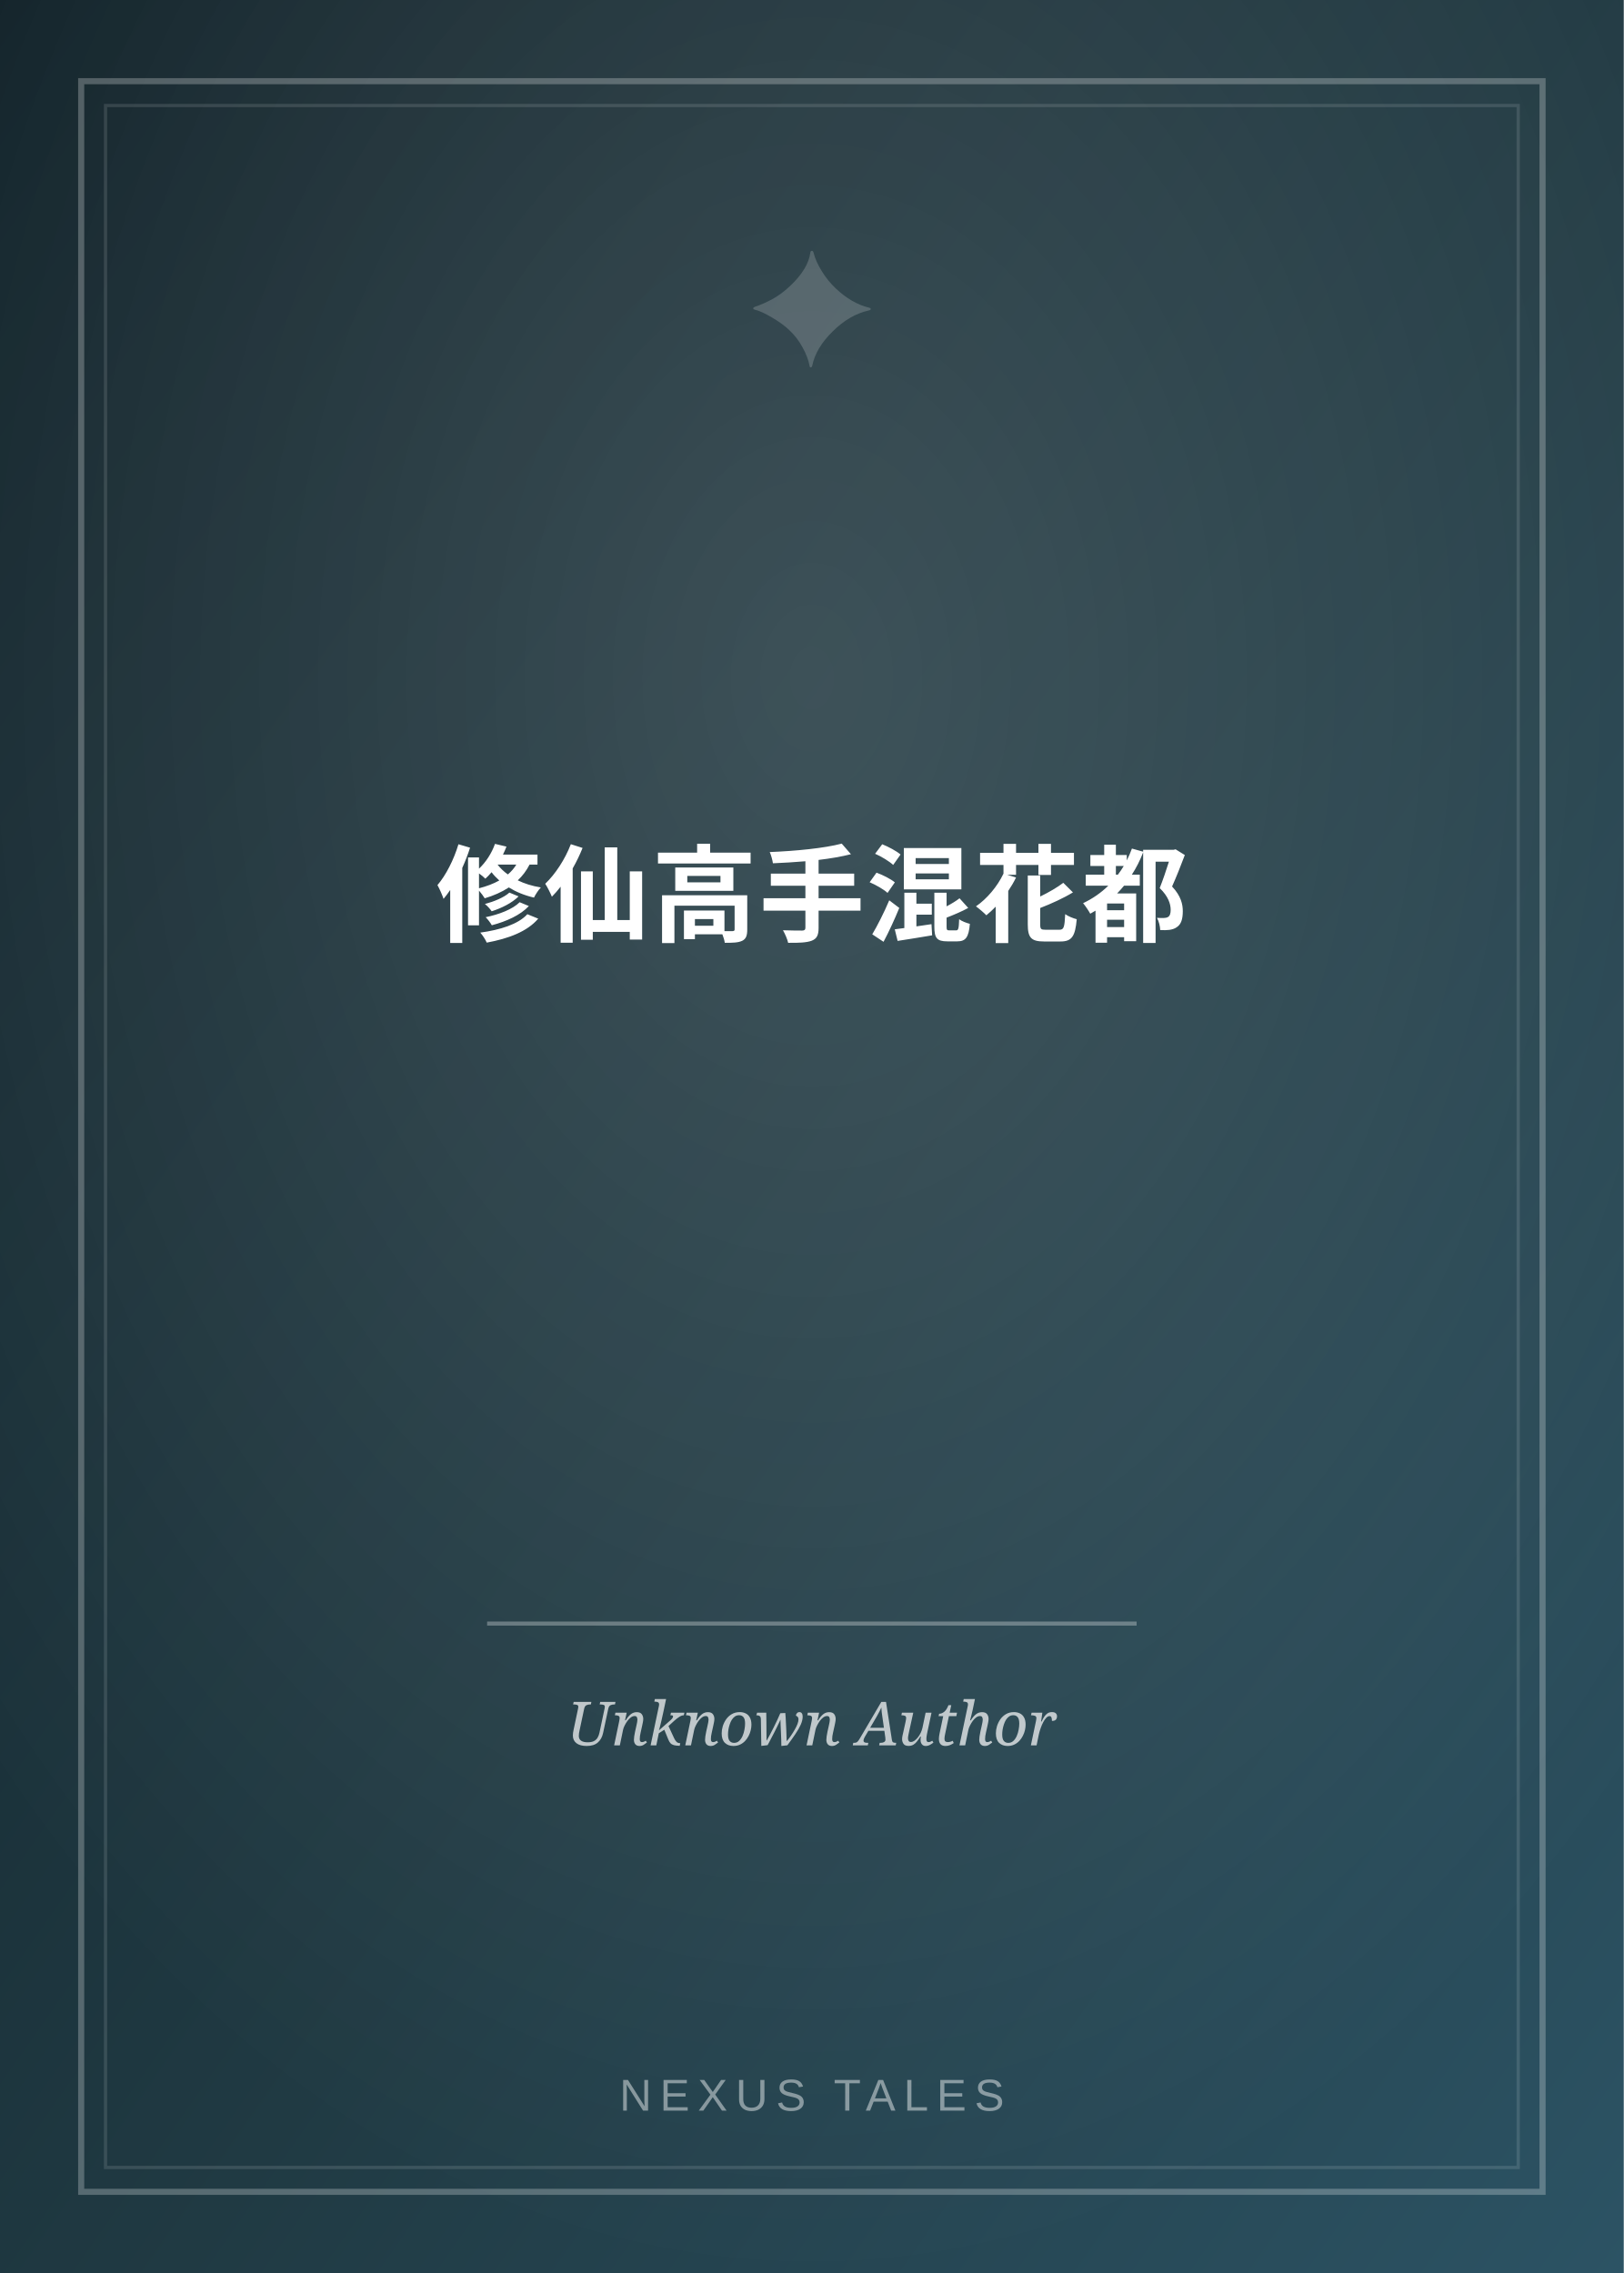
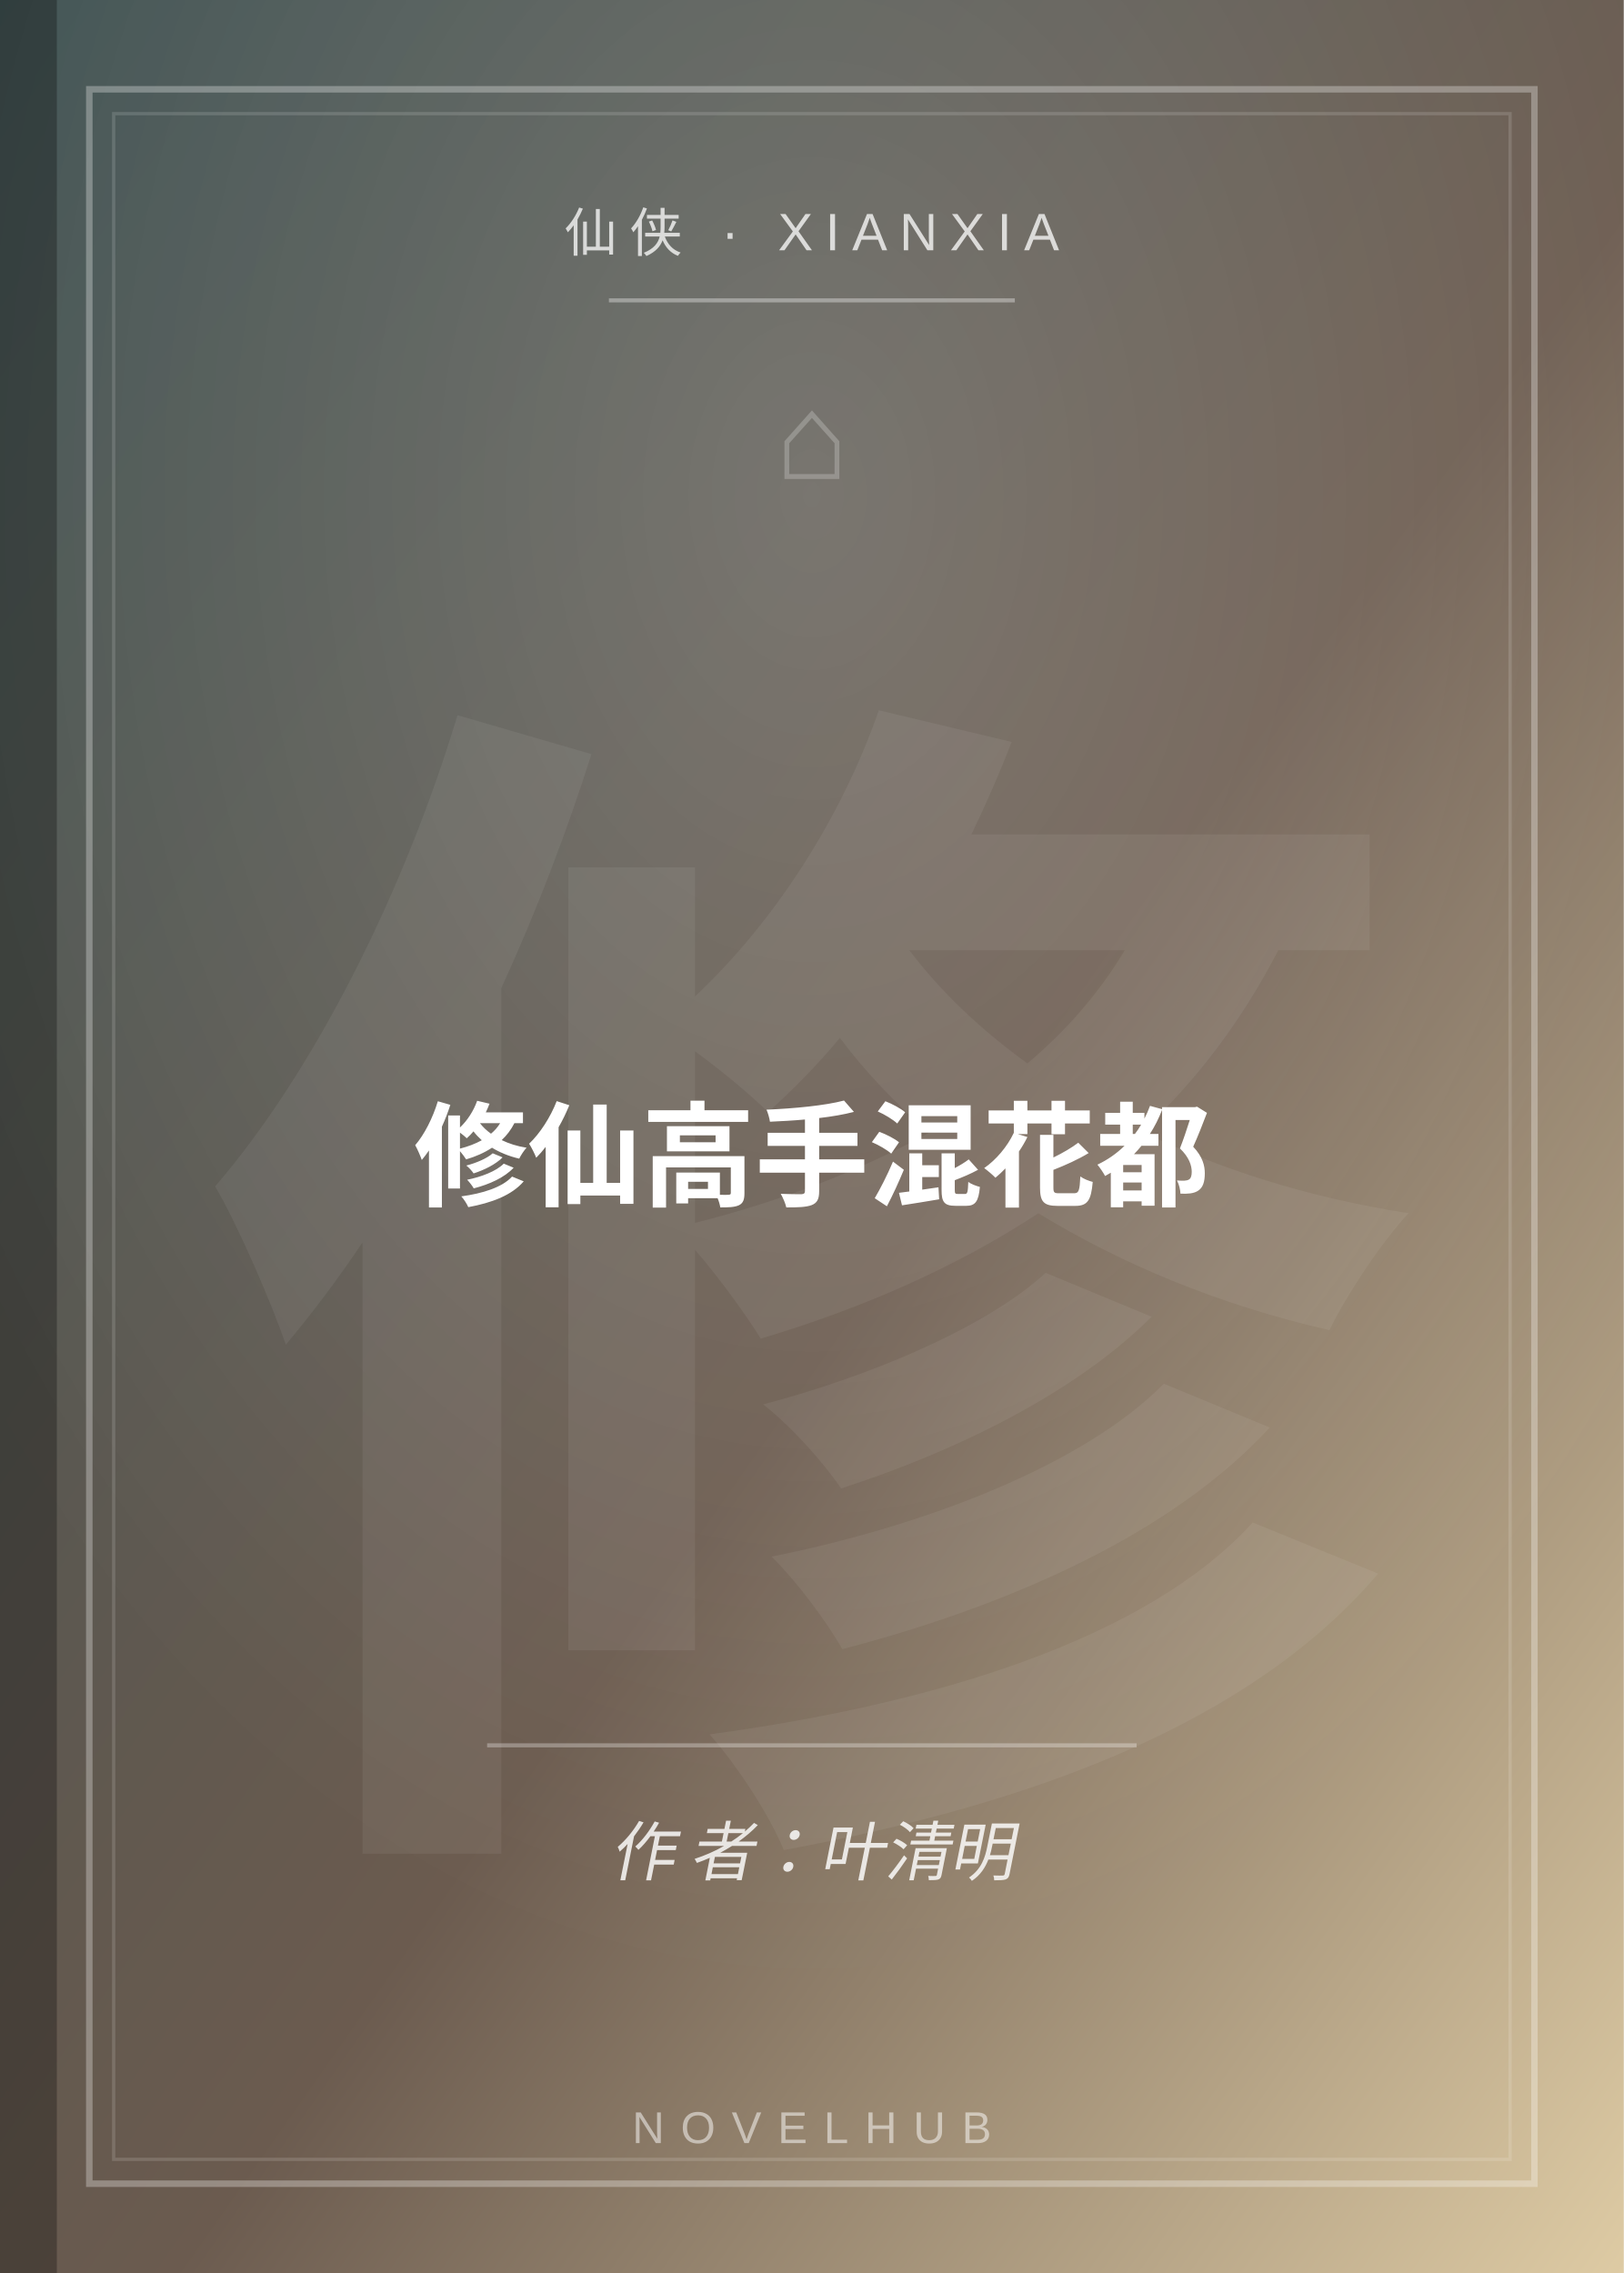
<svg xmlns="http://www.w3.org/2000/svg" width="400" height="560" viewBox="0 0 400 560">
  <defs>
    <linearGradient id="bg" x1="0%" y1="0%" x2="100%" y2="100%">
-       <stop offset="0%" style="stop-color:#0f2027" />
-       <stop offset="55%" style="stop-color:#203a43" />
-       <stop offset="100%" style="stop-color:#2c5364" />
+       <stop offset="0%" style="stop-color:#3e5151" />
+       <stop offset="55%" style="stop-color:#6b5b4f" />
+       <stop offset="100%" style="stop-color:#decba4" />
    </linearGradient>
-     <radialGradient id="glow" cx="50%" cy="30%" r="70%">
-       <stop offset="0%" style="stop-color:rgba(255,255,255,0.15)" />
+     <radialGradient id="glow" cx="50%" cy="22%" r="65%">
+       <stop offset="0%" style="stop-color:rgba(255,255,255,0.18)" />
      <stop offset="100%" style="stop-color:rgba(255,255,255,0)" />
    </radialGradient>
  </defs>
  <rect width="400" height="560" fill="url(#bg)" />
  <rect width="400" height="560" fill="url(#glow)" />
-   <rect x="20" y="20" width="360" height="520" fill="none" stroke="rgba(255,255,255,0.25)" stroke-width="1.5" />
-   <rect x="26" y="26" width="348" height="508" fill="none" stroke="rgba(255,255,255,0.12)" stroke-width="0.8" />
-   <text x="200" y="90" text-anchor="middle" font-size="40" fill="rgba(255,255,255,0.18)">✦</text>
-   <text x="200" y="230" text-anchor="middle" font-family="Georgia, serif" font-size="26" fill="#ffffff" font-weight="bold" letter-spacing="0.5">修仙高手混花都</text>
-   <line x1="120" y1="400" x2="280" y2="400" stroke="rgba(255,255,255,0.3)" stroke-width="1" />
-   <text x="200" y="430" text-anchor="middle" font-family="Georgia, serif" font-size="15" fill="rgba(255,255,255,0.7)" font-style="italic">Unknown Author</text>
-   <text x="200" y="520" text-anchor="middle" font-family="Arial, sans-serif" font-size="11" fill="rgba(255,255,255,0.45)" letter-spacing="2">NEXUS TALES</text>
+   <rect x="0" y="0" width="14" height="560" fill="rgba(0,0,0,0.28)" />
+   <text x="200" y="430" text-anchor="middle" font-size="300" fill="rgba(255,255,255,0.06)" font-family="serif" font-weight="bold">修</text>
+   <rect x="22" y="22" width="356" height="516" fill="none" stroke="rgba(255,255,255,0.30)" stroke-width="1.6" />
+   <rect x="28" y="28" width="344" height="504" fill="none" stroke="rgba(255,255,255,0.14)" stroke-width="0.8" />
+   <text x="200" y="62" text-anchor="middle" font-family="Arial,sans-serif" font-size="13" fill="rgba(255,255,255,0.75)" letter-spacing="3">仙侠 · XIANXIA</text>
+   <line x1="150" y1="74" x2="250" y2="74" stroke="rgba(255,255,255,0.35)" stroke-width="1" />
+   <text x="200" y="118" text-anchor="middle" font-size="30" fill="rgba(255,255,255,0.22)">⌂</text>
+   <text x="200" y="295" text-anchor="middle" font-family="'PingFang SC','Microsoft YaHei',Georgia,serif" font-size="28" fill="#ffffff" font-weight="bold" style="text-shadow:0 2px 6px rgba(0,0,0,0.45)">修仙高手混花都</text>
+   <line x1="120" y1="430" x2="280" y2="430" stroke="rgba(255,255,255,0.30)" stroke-width="1" />
+   <text x="200" y="462" text-anchor="middle" font-family="'PingFang SC','Microsoft YaHei',Georgia,serif" font-size="16" fill="rgba(255,255,255,0.82)" font-style="italic">作 者：叶清明</text>
+   <text x="200" y="528" text-anchor="middle" font-family="Arial,sans-serif" font-size="11" fill="rgba(255,255,255,0.5)" letter-spacing="4">NOVELHUB</text>
</svg>
